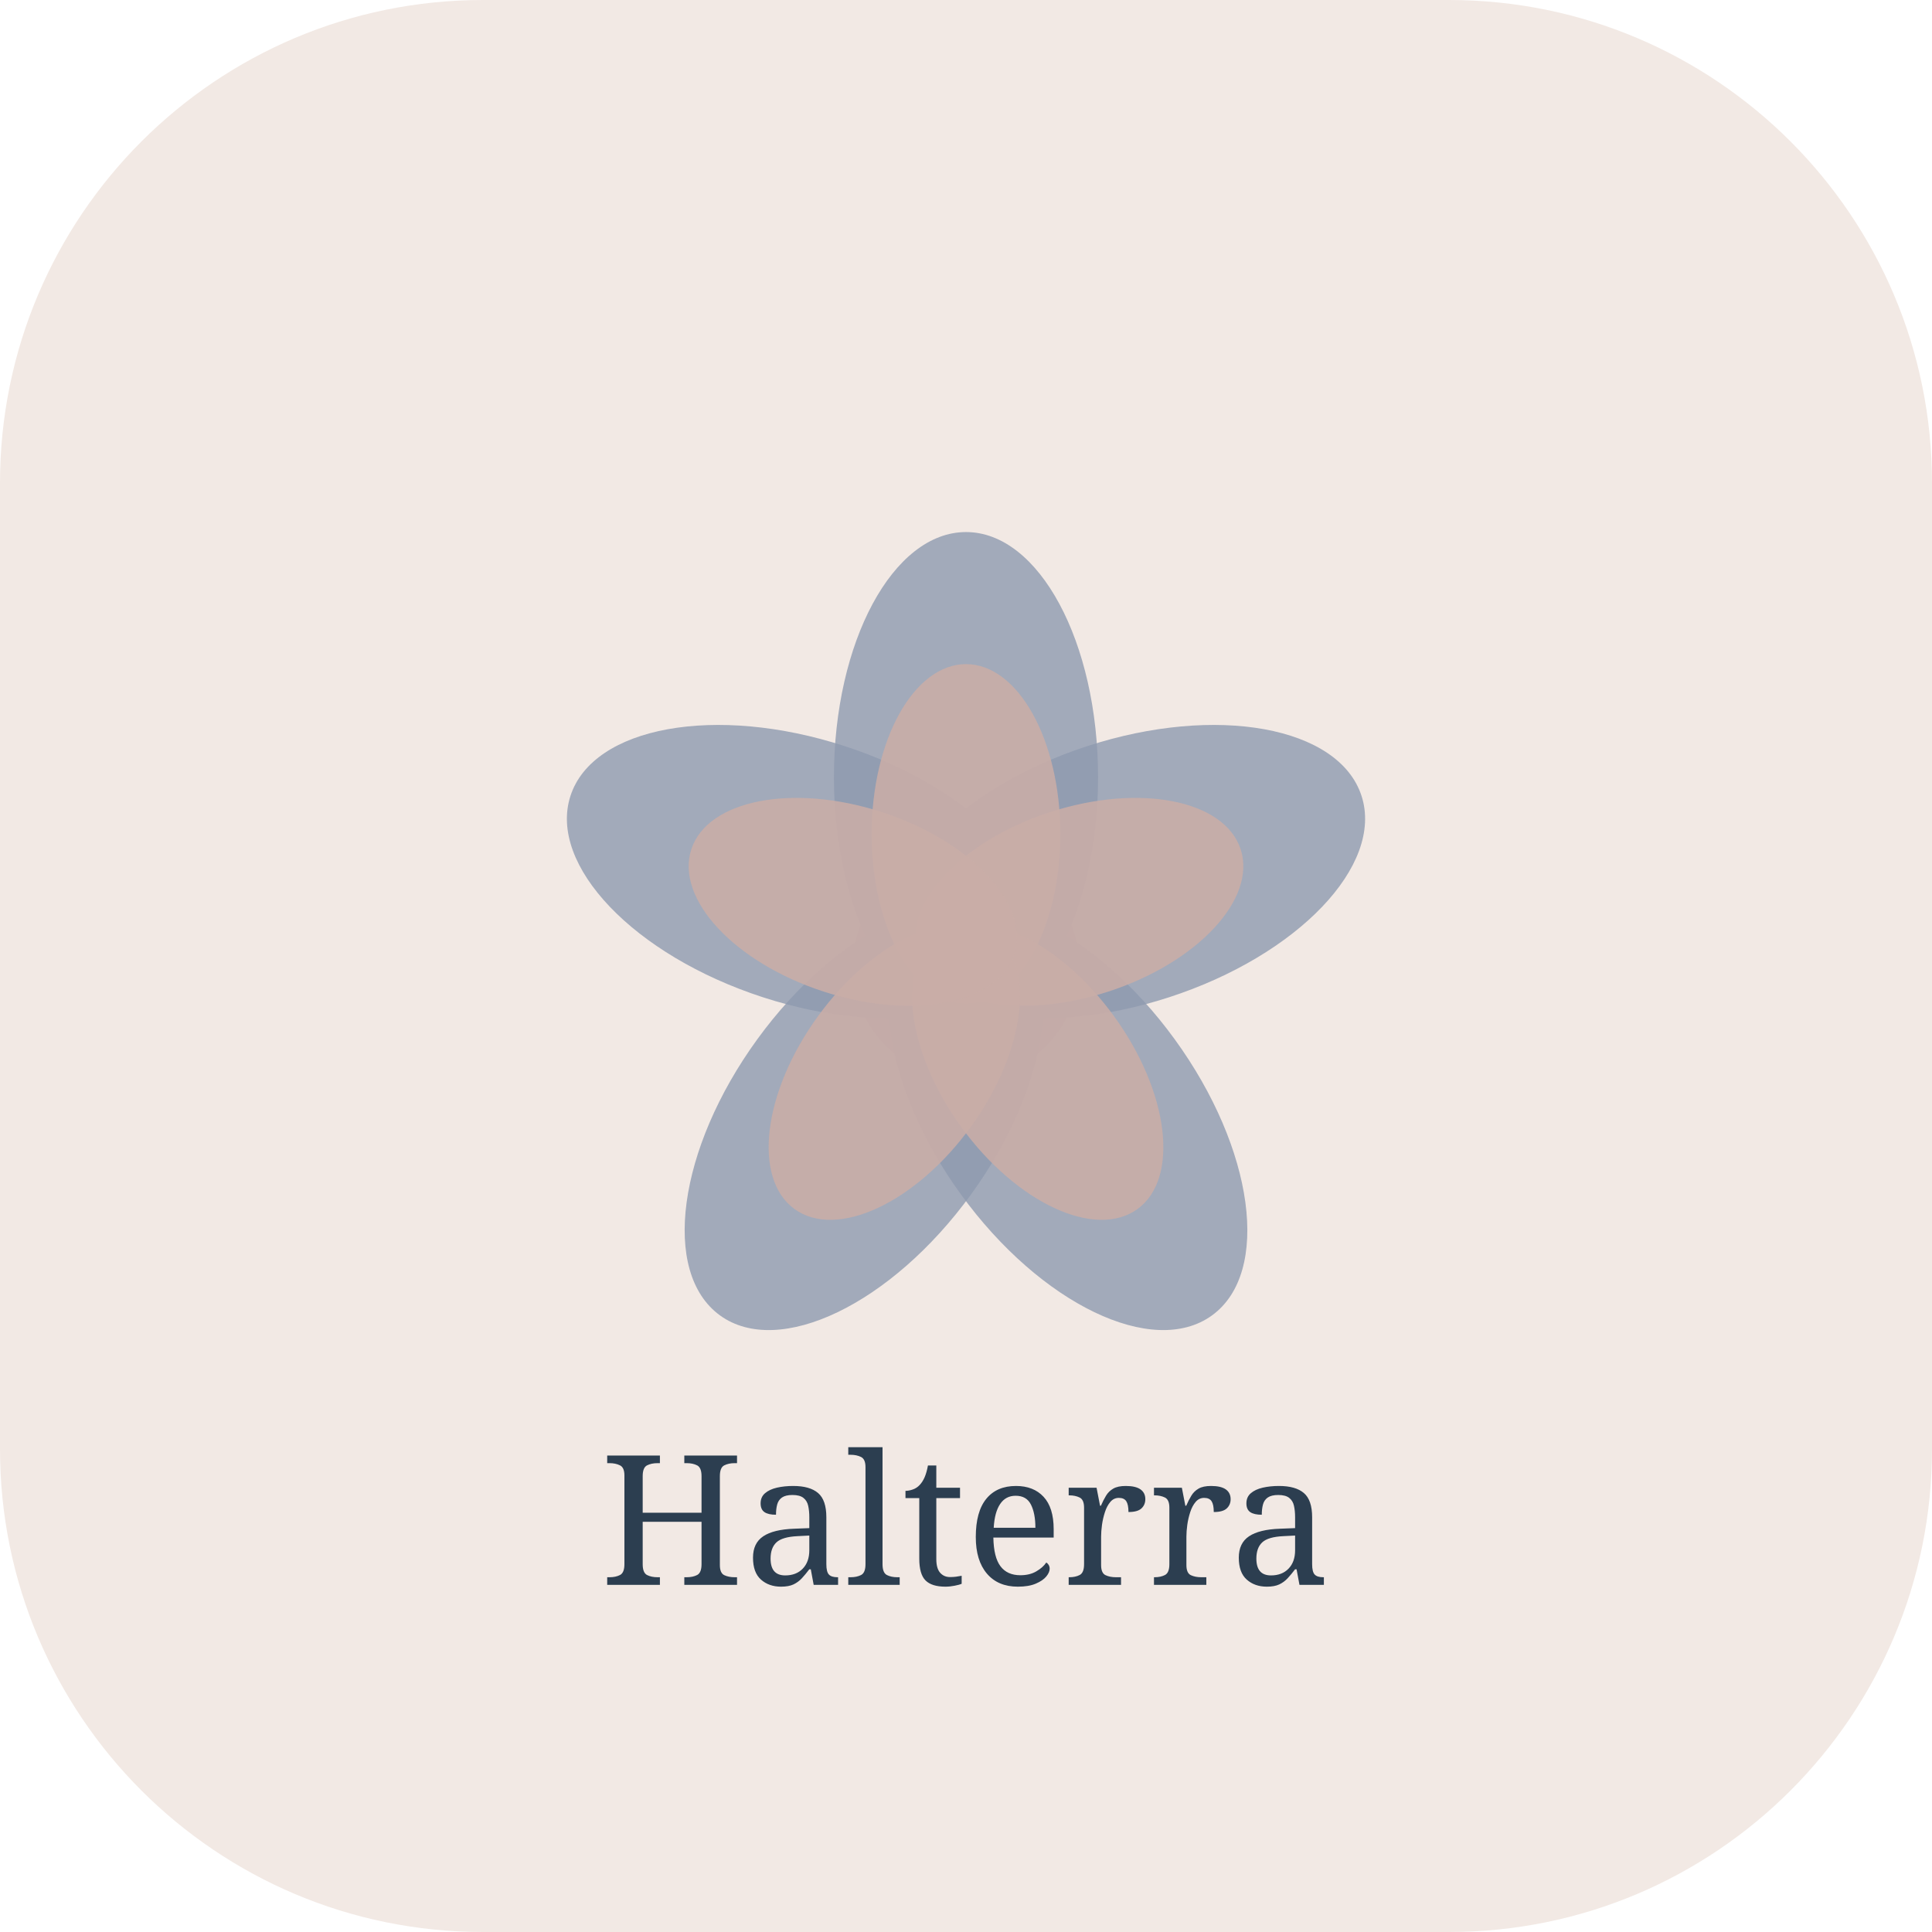
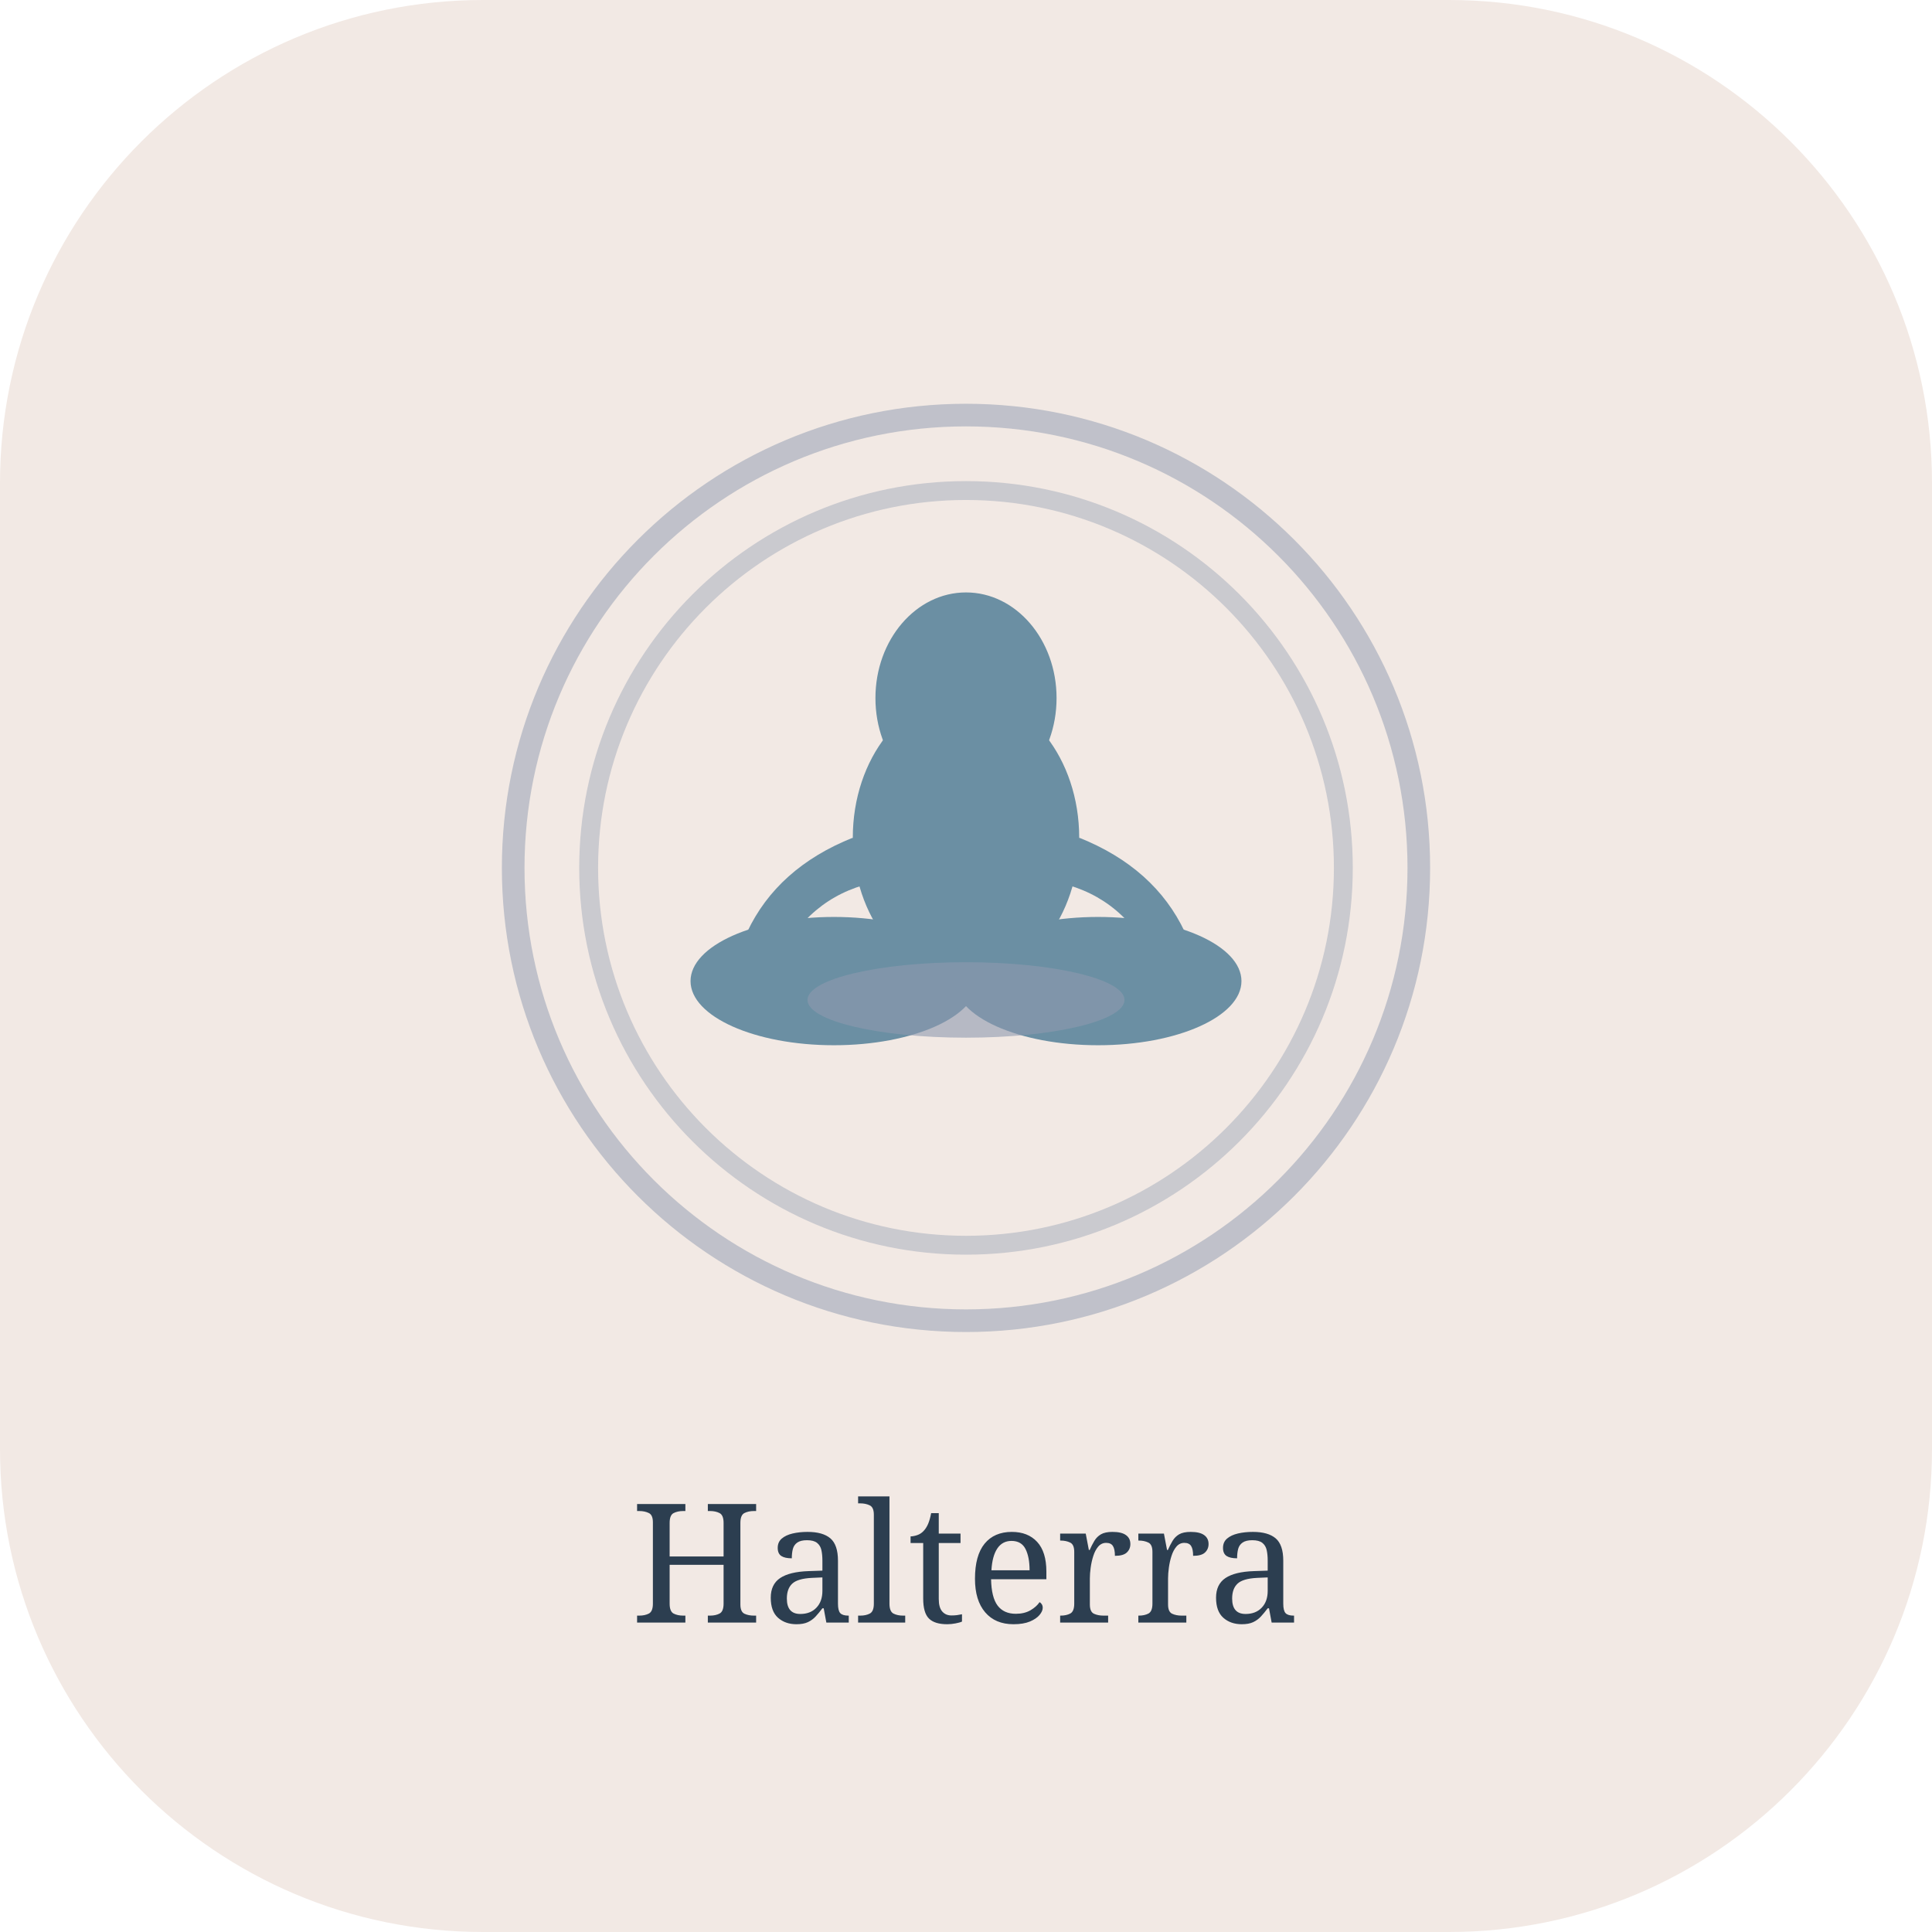
<svg xmlns="http://www.w3.org/2000/svg" width="512" height="512" viewBox="0 0 512 512">
  <rect width="512" height="512" rx="128" fill="#F2E9E4" />
-   <g transform="translate(256, 256)">
-     <circle cx="0" cy="0" r="30" fill="#C9ADA7" />
-     <ellipse cx="0" cy="-50" rx="35" ry="65" fill="#8E9AAF" opacity="0.8" />
-     <ellipse cx="43" cy="-25" rx="35" ry="65" fill="#8E9AAF" opacity="0.8" transform="rotate(72 43 -25)" />
-     <ellipse cx="27" cy="40" rx="35" ry="65" fill="#8E9AAF" opacity="0.8" transform="rotate(144 27 40)" />
-     <ellipse cx="-27" cy="40" rx="35" ry="65" fill="#8E9AAF" opacity="0.8" transform="rotate(216 -27 40)" />
-     <ellipse cx="-43" cy="-25" rx="35" ry="65" fill="#8E9AAF" opacity="0.8" transform="rotate(288 -43 -25)" />
-     <ellipse cx="0" cy="-35" rx="25" ry="45" fill="#C9ADA7" opacity="0.9" />
-     <ellipse cx="30" cy="-17" rx="25" ry="45" fill="#C9ADA7" opacity="0.9" transform="rotate(72 30 -17)" />
-     <ellipse cx="19" cy="28" rx="25" ry="45" fill="#C9ADA7" opacity="0.9" transform="rotate(144 19 28)" />
-     <ellipse cx="-19" cy="28" rx="25" ry="45" fill="#C9ADA7" opacity="0.9" transform="rotate(216 -19 28)" />
-     <ellipse cx="-30" cy="-17" rx="25" ry="45" fill="#C9ADA7" opacity="0.9" transform="rotate(288 -30 -17)" />
+   <g transform="translate(256, 280)">
+     <circle cx="0" cy="-50" r="120" fill="none" stroke="#8E9AAF" stroke-width="6" opacity="0.5" />
+     <circle cx="0" cy="-50" r="100" fill="none" stroke="#8E9AAF" stroke-width="5" opacity="0.4" />
+     <g transform="translate(0, -50)">
+       <ellipse cx="0" cy="-45" rx="24" ry="28" fill="#6B8FA3" />
+       <ellipse cx="0" cy="-8" rx="30" ry="38" fill="#6B8FA3" />
+       <path d="M -30,-8 Q -50,0 -58,17 L -50,25 Q -42,8 -25,4 Z" fill="#6B8FA3" />
+       <path d="M 30,-8 Q 50,0 58,17 L 50,25 Q 42,8 25,4 Z" fill="#6B8FA3" />
+       <ellipse cx="-35" cy="30" rx="38" ry="17" fill="#6B8FA3" />
+       <ellipse cx="35" cy="30" rx="38" ry="17" fill="#6B8FA3" />
+       <ellipse cx="0" cy="35" rx="42" ry="10" fill="#8E9AAF" opacity="0.6" />
+     </g>
  </g>
-   <text x="256" y="420" font-family="serif" font-size="48" font-weight="300" fill="#2C3E50" text-anchor="middle">Halterra</text>
+   <text x="256" y="430" font-family="serif" font-size="44" font-weight="300" fill="#2C3E50" text-anchor="middle">Halterra</text>
</svg>
